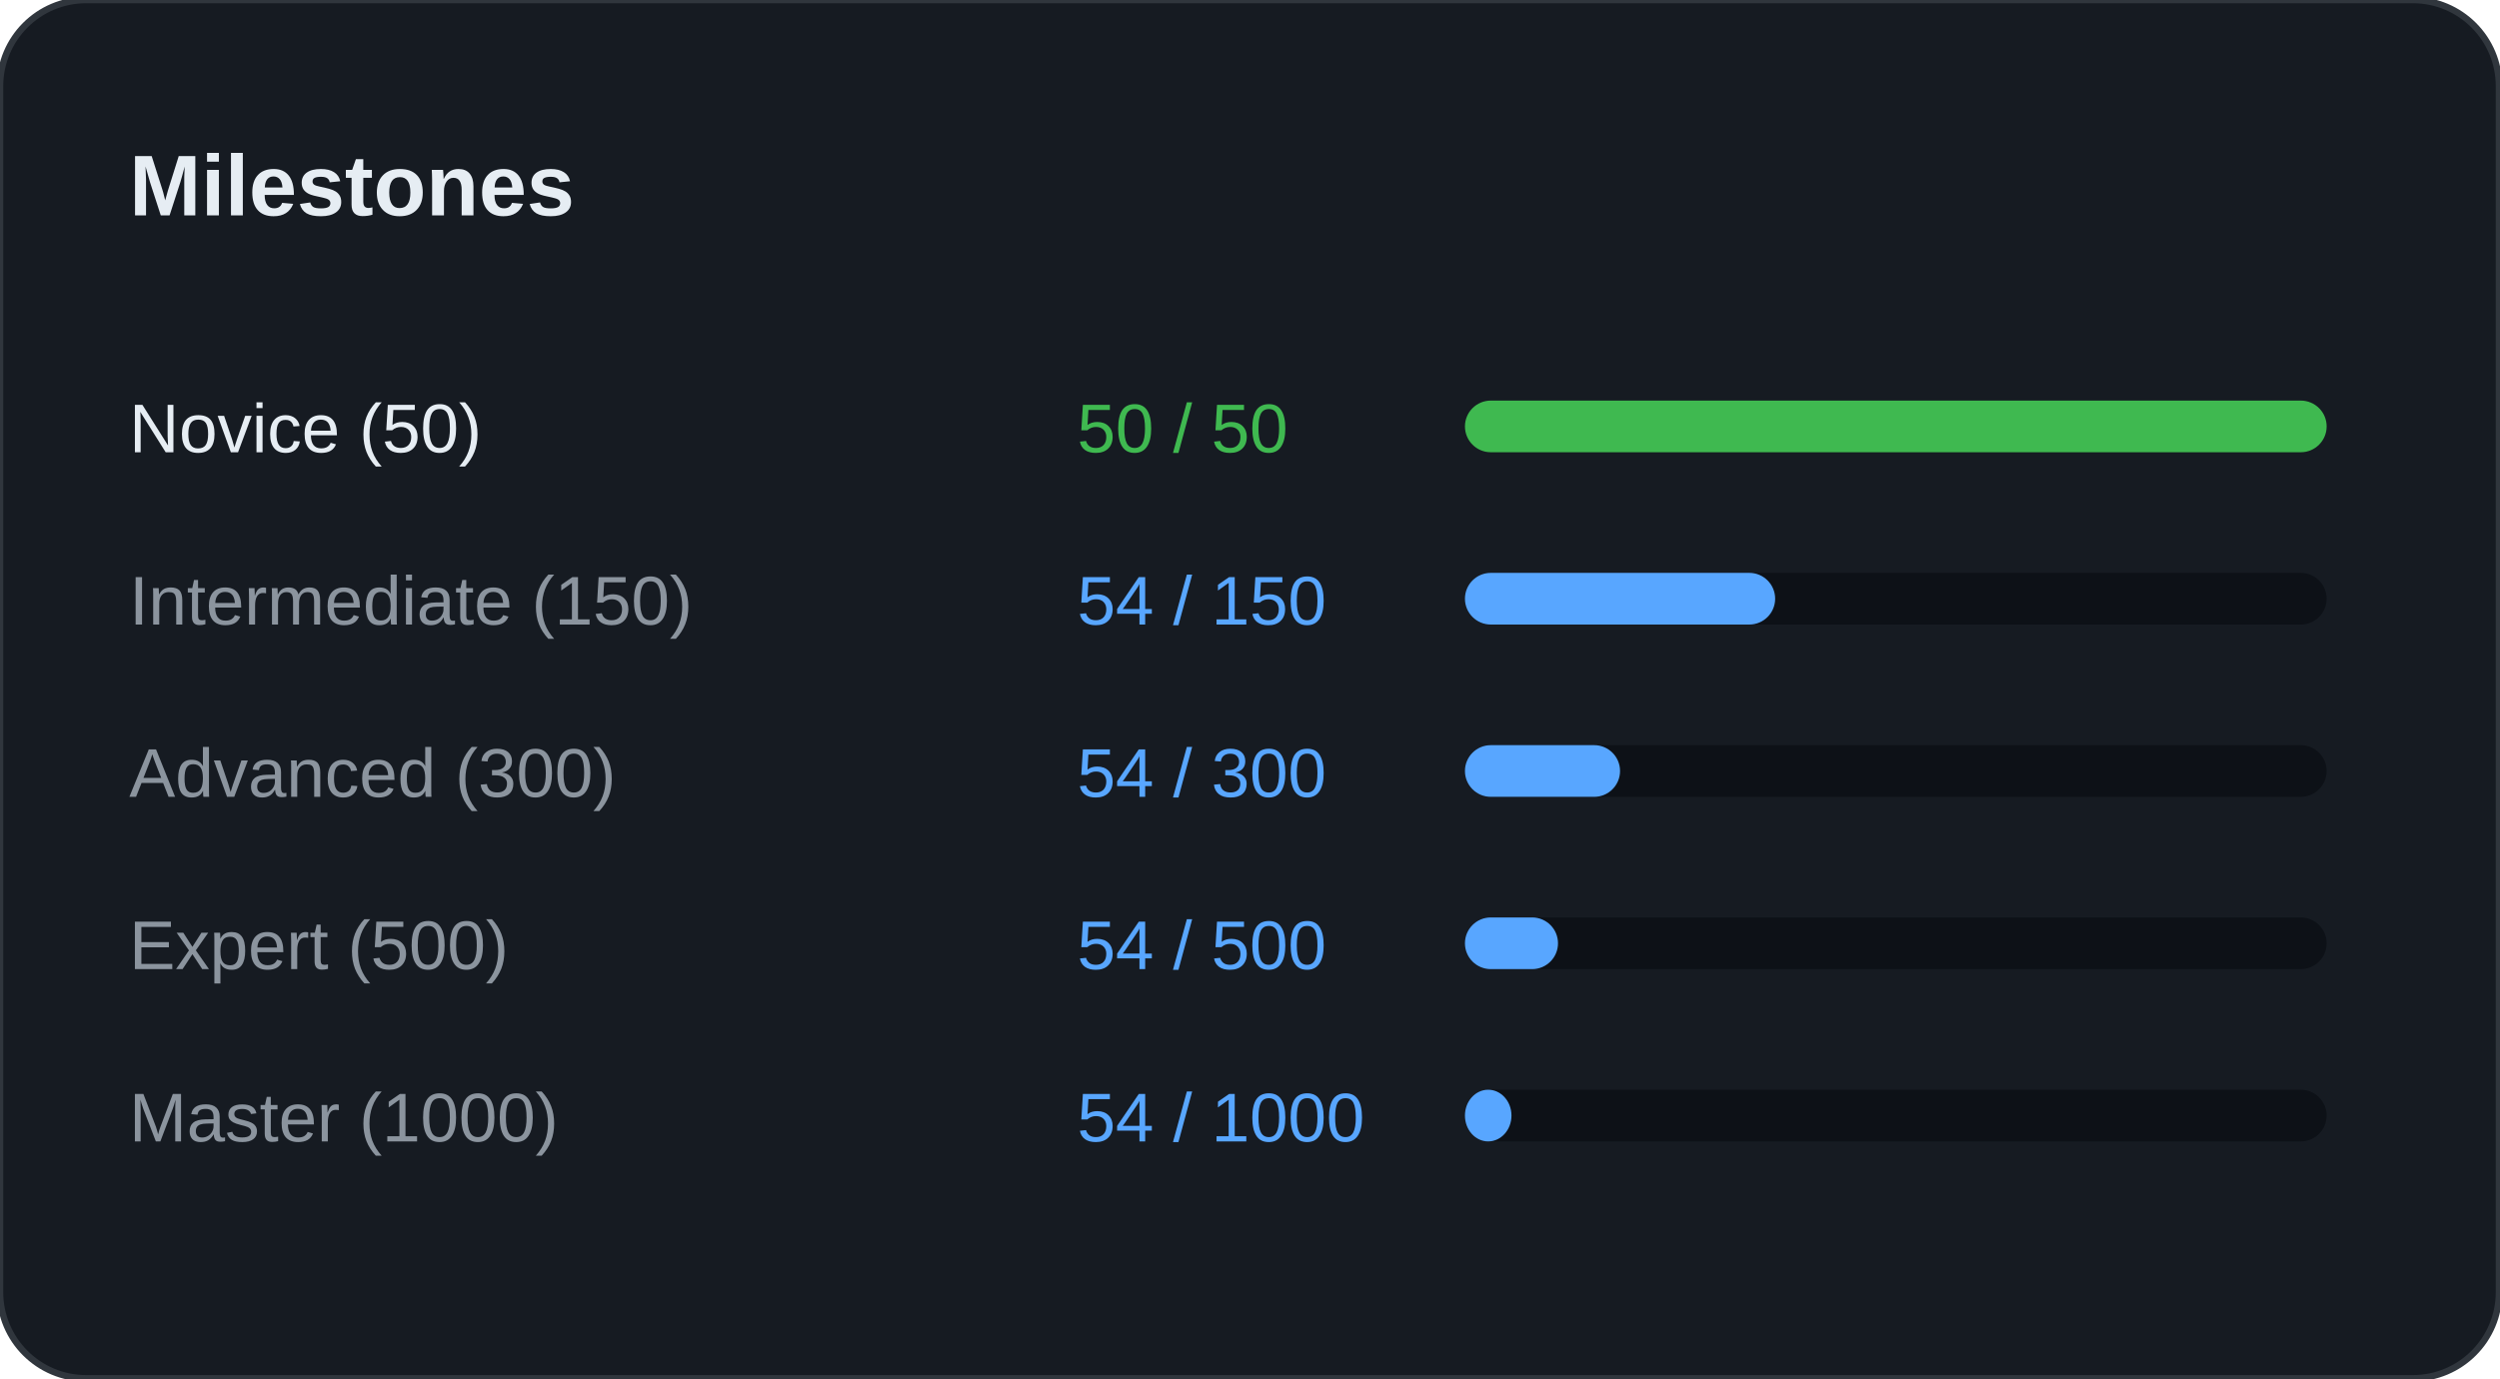
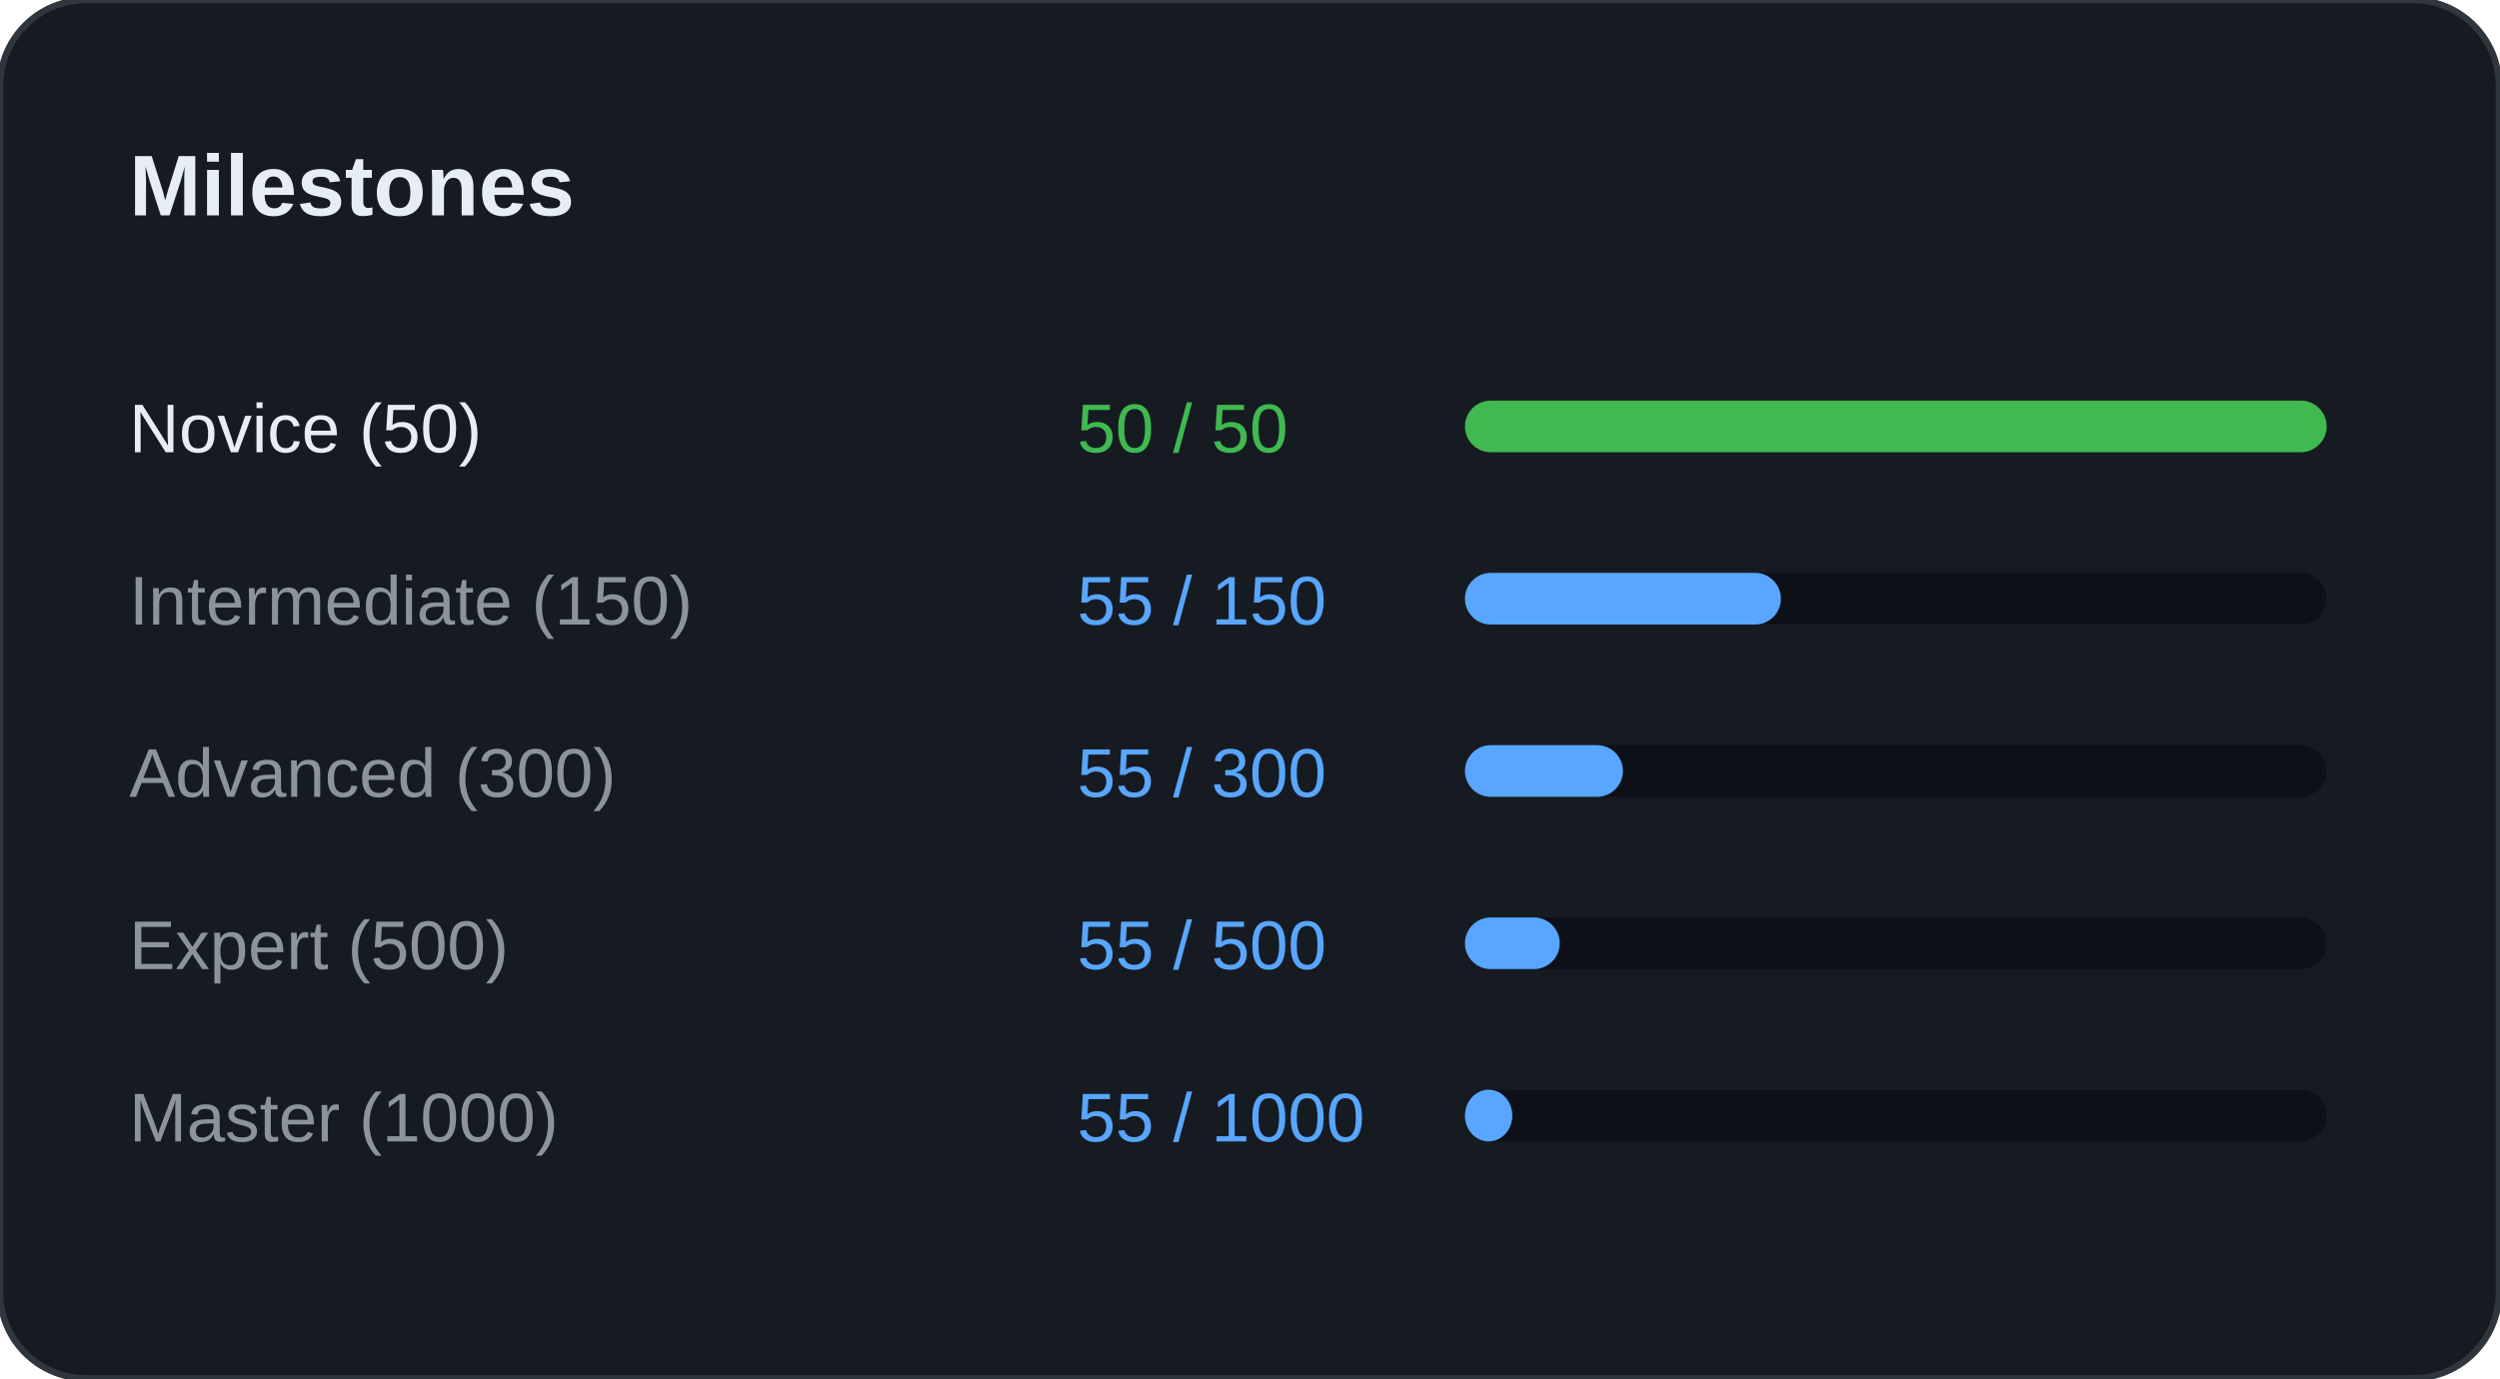
<svg xmlns="http://www.w3.org/2000/svg" width="100%" viewBox="0 0 580 320" preserveAspectRatio="xMidYMid meet">
  <rect width="580" height="320" rx="20" fill="#161B22" stroke="#30363D" stroke-width="1.5" />
  <text x="30" y="50" font-family="Segoe UI, Arial, sans-serif" font-size="20" font-weight="bold" fill="#E6EDF3">Milestones</text>
  <text x="30" y="105" font-family="Segoe UI, Arial, sans-serif" font-size="16" fill="#E6EDF3">Novice (50)</text>
  <text x="250" y="105" font-family="Segoe UI, Arial, sans-serif" font-size="16" fill="#3FB950">50 / 50</text>
  <rect x="340" y="93" width="200" height="12" rx="6" fill="#0D1117" />
  <rect x="340" y="93" width="200" height="12" rx="6" fill="#3FB950" />
  <text x="30" y="145" font-family="Segoe UI, Arial, sans-serif" font-size="16" fill="#8B949E">Intermediate (150)</text>
-   <text x="250" y="145" font-family="Segoe UI, Arial, sans-serif" font-size="16" fill="#58A6FF">54 / 150</text>
+   <text x="250" y="145" font-family="Segoe UI, Arial, sans-serif" font-size="16" fill="#58A6FF">55 / 150</text>
  <rect x="340" y="133" width="200" height="12" rx="6" fill="#0D1117" />
-   <rect x="340" y="133" width="72" height="12" rx="6" fill="#58A6FF" />
+   <rect x="340" y="133" width="73.333" height="12" rx="6" fill="#58A6FF" />
  <text x="30" y="185" font-family="Segoe UI, Arial, sans-serif" font-size="16" fill="#8B949E">Advanced (300)</text>
-   <text x="250" y="185" font-family="Segoe UI, Arial, sans-serif" font-size="16" fill="#58A6FF">54 / 300</text>
+   <text x="250" y="185" font-family="Segoe UI, Arial, sans-serif" font-size="16" fill="#58A6FF">55 / 300</text>
  <rect x="340" y="173" width="200" height="12" rx="6" fill="#0D1117" />
-   <rect x="340" y="173" width="36" height="12" rx="6" fill="#58A6FF" />
+   <rect x="340" y="173" width="36.667" height="12" rx="6" fill="#58A6FF" />
  <text x="30" y="225" font-family="Segoe UI, Arial, sans-serif" font-size="16" fill="#8B949E">Expert (500)</text>
-   <text x="250" y="225" font-family="Segoe UI, Arial, sans-serif" font-size="16" fill="#58A6FF">54 / 500</text>
+   <text x="250" y="225" font-family="Segoe UI, Arial, sans-serif" font-size="16" fill="#58A6FF">55 / 500</text>
  <rect x="340" y="213" width="200" height="12" rx="6" fill="#0D1117" />
-   <rect x="340" y="213" width="21.6" height="12" rx="6" fill="#58A6FF" />
+   <rect x="340" y="213" width="22" height="12" rx="6" fill="#58A6FF" />
  <text x="30" y="265" font-family="Segoe UI, Arial, sans-serif" font-size="16" fill="#8B949E">Master (1000)</text>
-   <text x="250" y="265" font-family="Segoe UI, Arial, sans-serif" font-size="16" fill="#58A6FF">54 / 1000</text>
+   <text x="250" y="265" font-family="Segoe UI, Arial, sans-serif" font-size="16" fill="#58A6FF">55 / 1000</text>
  <rect x="340" y="253" width="200" height="12" rx="6" fill="#0D1117" />
-   <rect x="340" y="253" width="10.8" height="12" rx="6" fill="#58A6FF" />
+   <rect x="340" y="253" width="11" height="12" rx="6" fill="#58A6FF" />
</svg>
